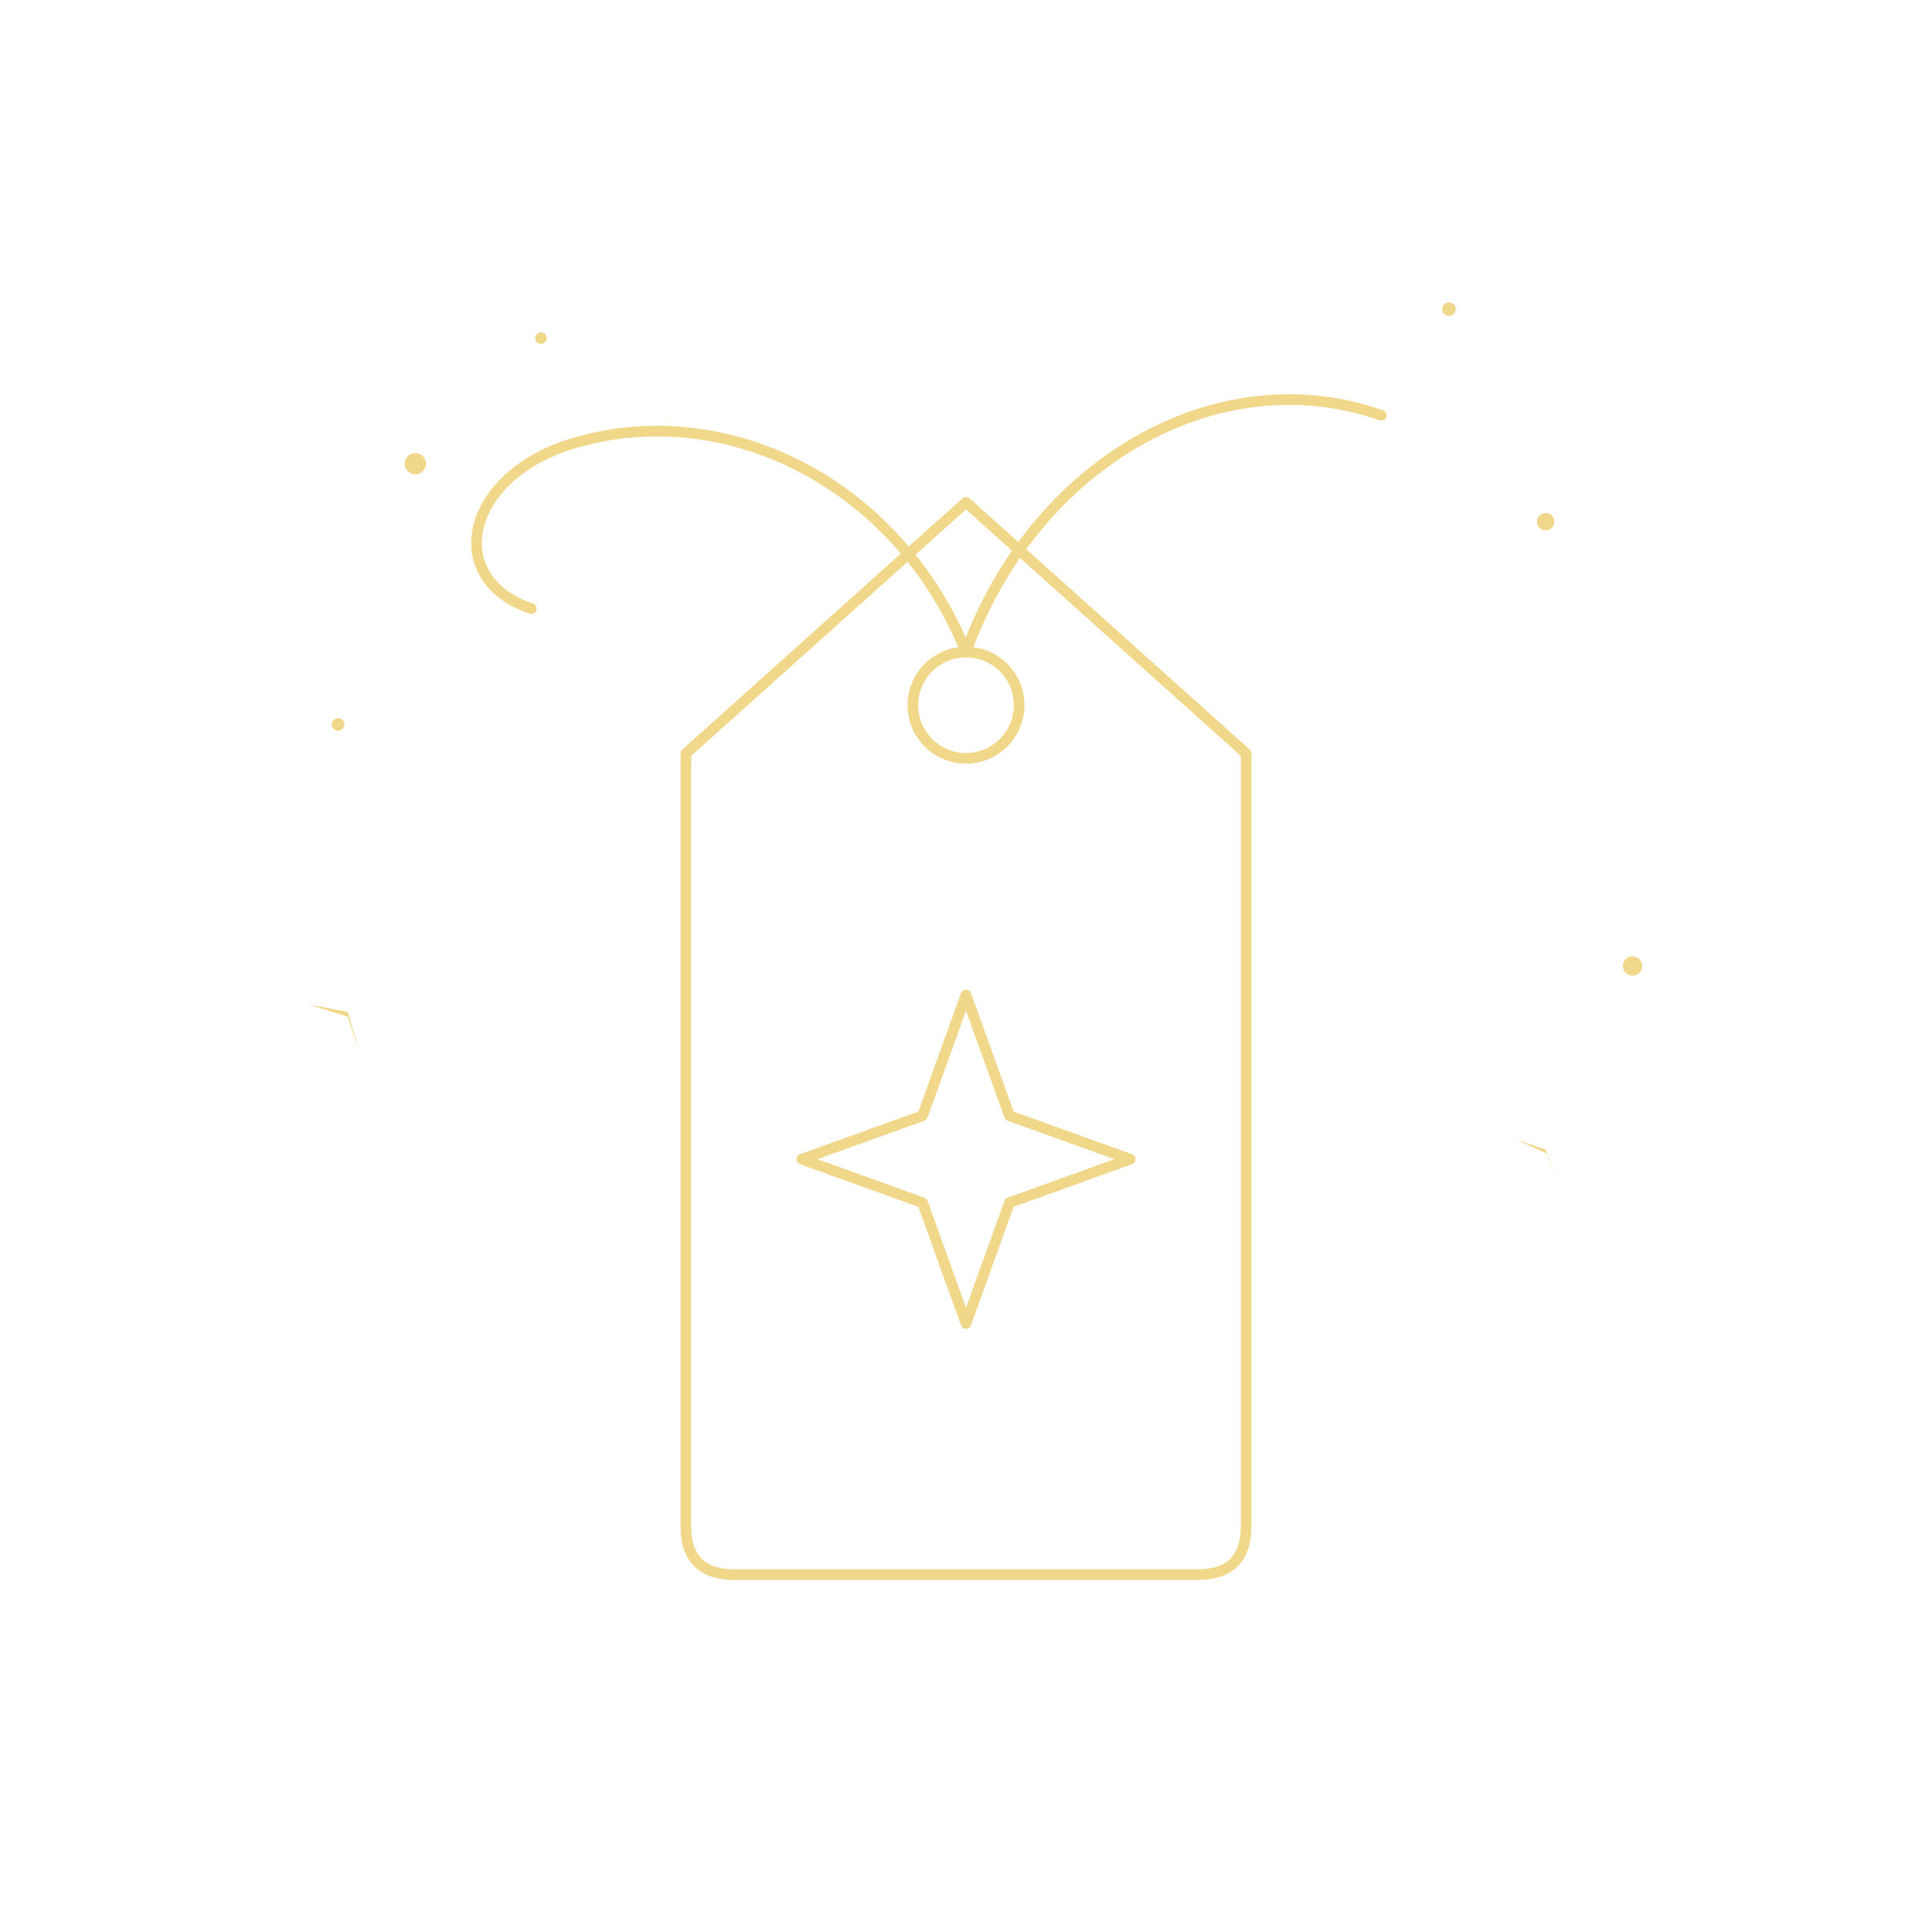
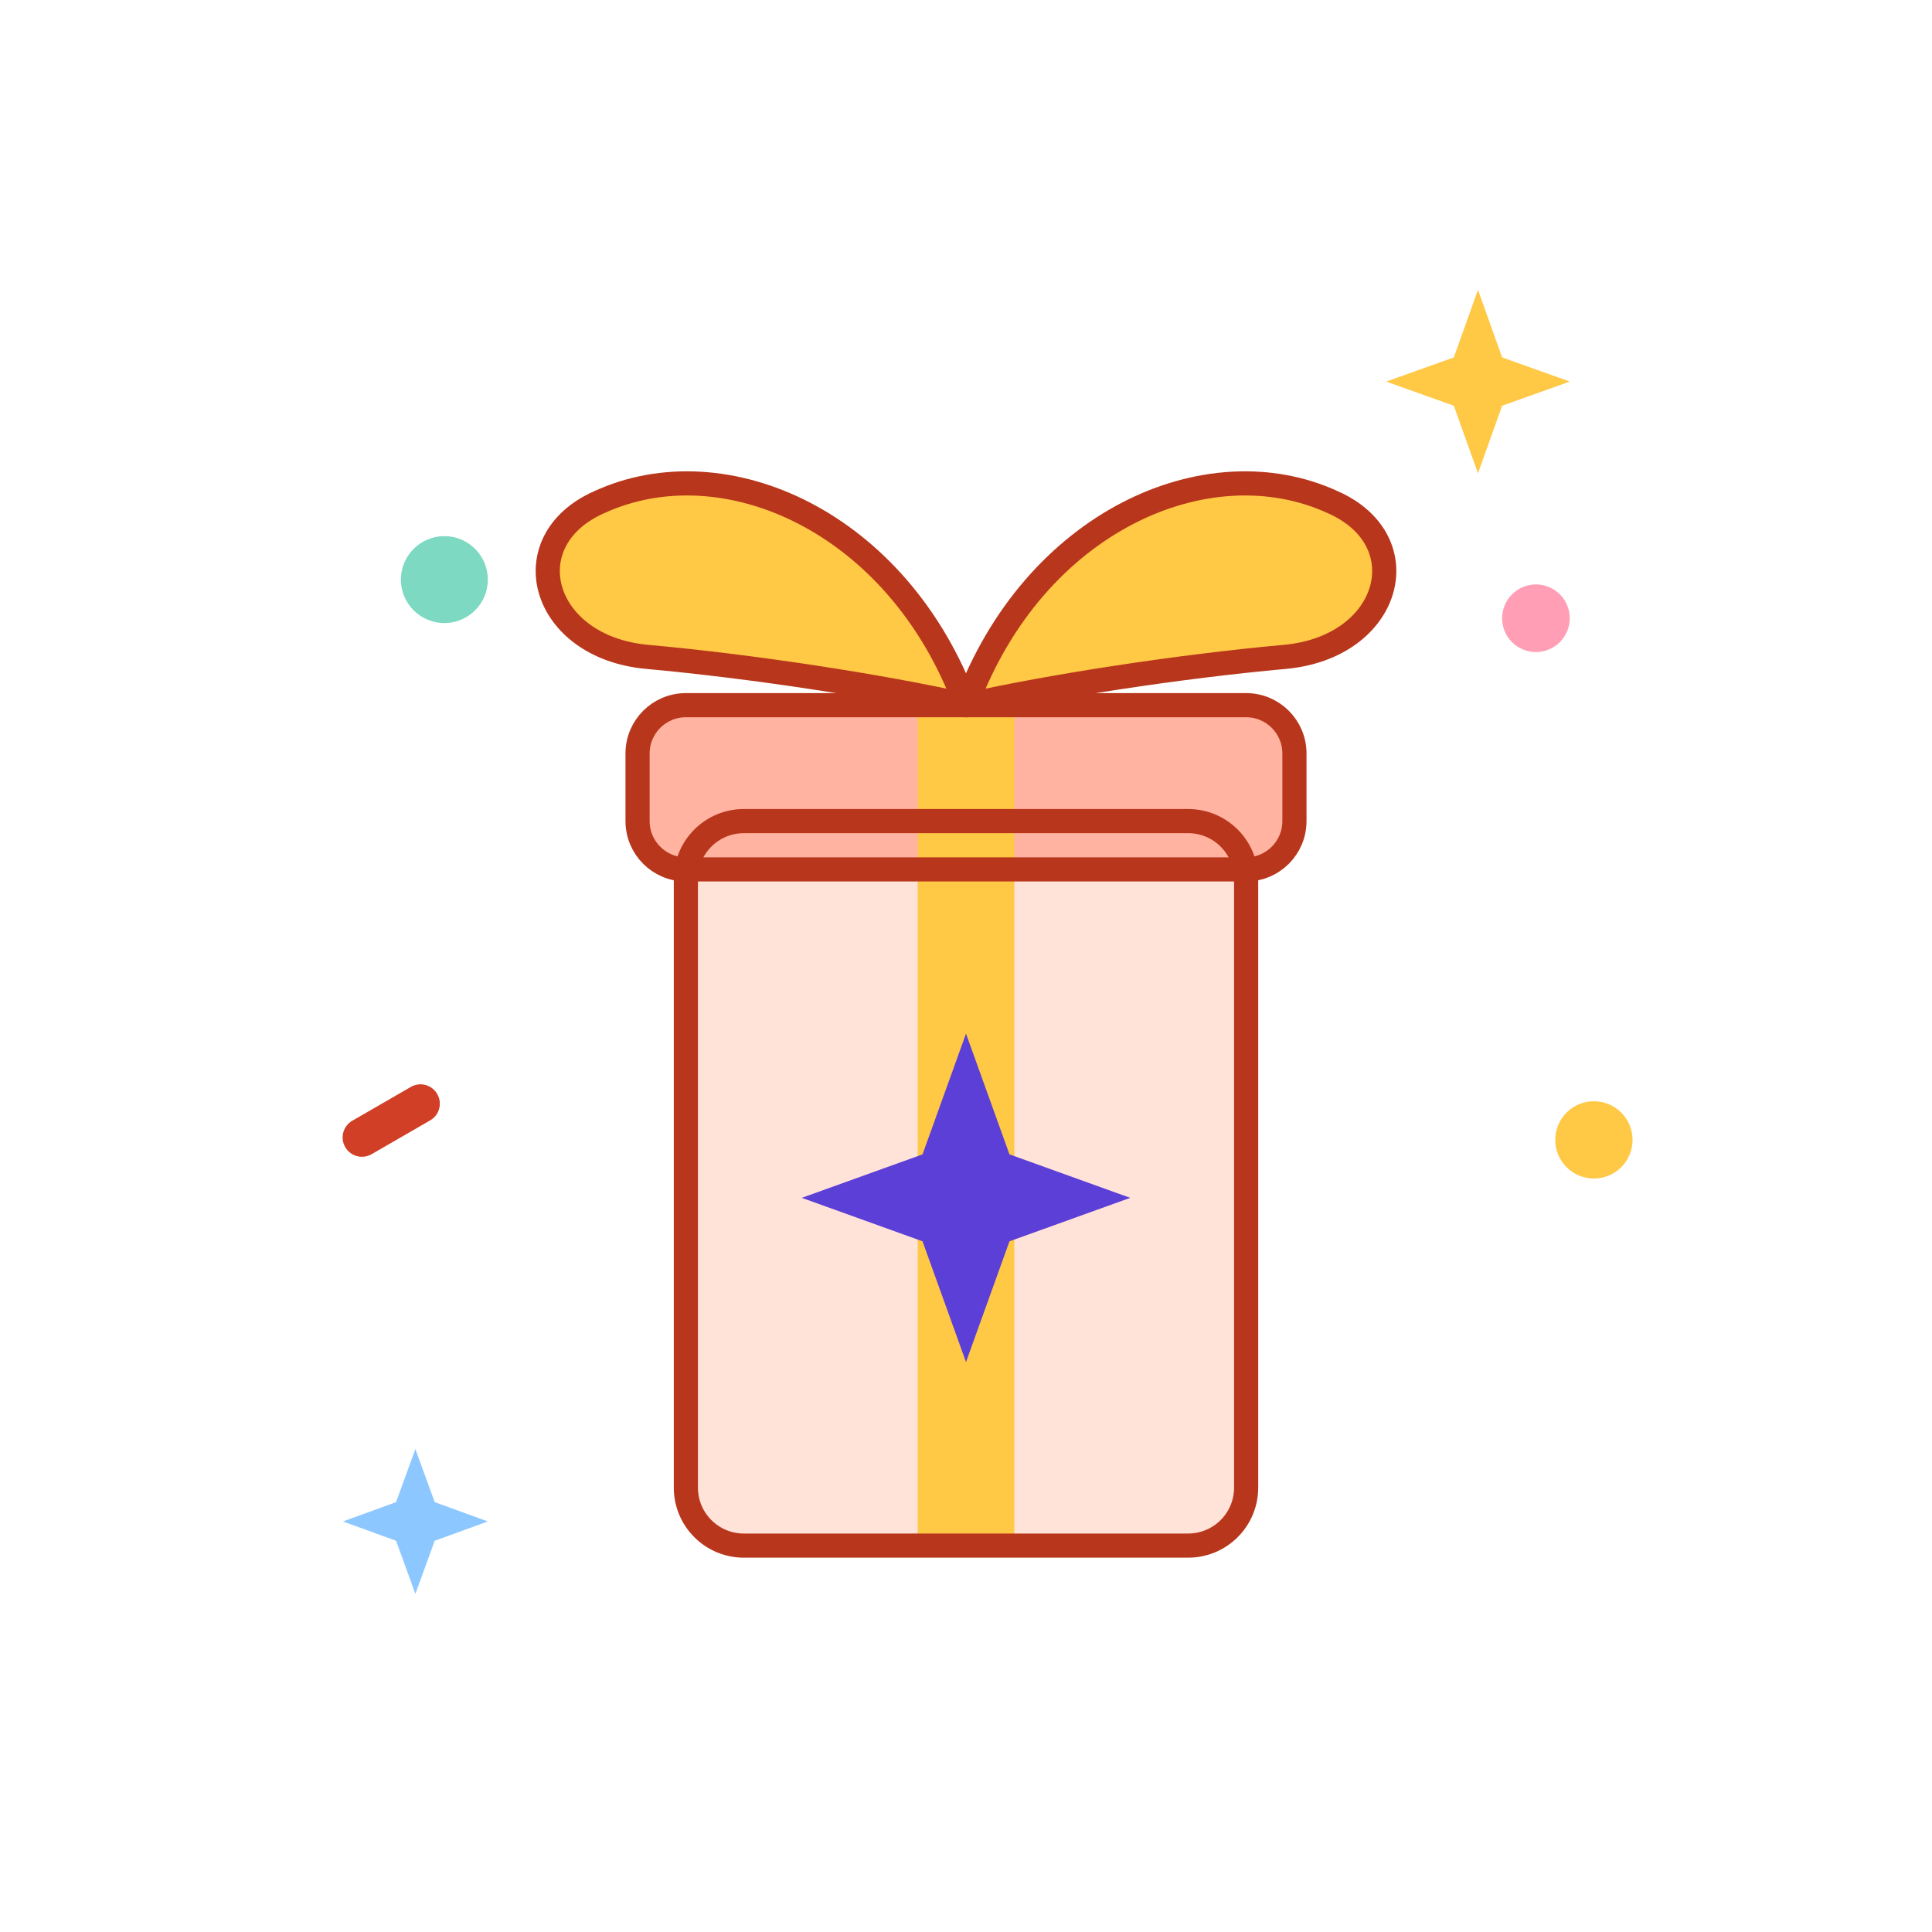
<svg xmlns="http://www.w3.org/2000/svg" viewBox="0 0 400 400" fill="none">
-   <defs>
-     <linearGradient id="g" x1="80" y1="80" x2="320" y2="340">
-       <stop stop-color="#f0d78a" />
-       <stop offset="1" stop-color="#c57a48" />
-     </linearGradient>
-   </defs>
-   <g stroke="url(#g)" stroke-width="2.2" stroke-linejoin="round" stroke-linecap="round">
-     <path d="M142 156 L200 104 L258 156 L258 316 Q258 326 248 326 L152 326 Q142 326 142 316 Z" />
-     <circle cx="200" cy="146" r="11" />
-     <path d="M200 135 C186 100 150 82 118 92 C96 99 92 120 110 126" />
-     <path d="M200 135 C214 96 252 74 286 86" />
-     <path d="M200 206 l9 25 25 9 -25 9 -9 25 -9 -25 -25 -9 25 -9 Z" />
-     <path d="M168 300 L232 300" opacity=".7" />
+   <rect x="142" y="170" width="116" height="150" rx="12" fill="#ffe3d8" />
+   <rect x="132" y="146" width="136" height="34" rx="10" fill="#ffb3a0" />
+   <rect x="190" y="146" width="20" height="174" fill="#ffc845" />
+   <g stroke="#b8361c" stroke-width="5" stroke-linejoin="round" stroke-linecap="round">
+     <rect x="142" y="170" width="116" height="150" rx="12" />
+     <rect x="132" y="146" width="136" height="34" rx="10" />
+     <path d="M200 146 C186 108 150 92 124 104 C106 112 112 134 134 136 C156 138 182 142 200 146 Z" fill="#ffc845" />
+     <path d="M200 146 C214 108 250 92 276 104 C294 112 288 134 266 136 C244 138 218 142 200 146 Z" fill="#ffc845" />
  </g>
-   <g fill="#f0d78a">
-     <circle cx="86" cy="96" r="2.2" />
-     <circle cx="320" cy="108" r="1.8" />
-     <circle cx="300" cy="64" r="1.4" />
-     <circle cx="70" cy="150" r="1.3" />
-     <circle cx="338" cy="200" r="2" />
-     <circle cx="112" cy="70" r="1.2" />
-   </g>
-   <path d="M64 208l8 2.5L74.5 218 72 209.5 64 208zm250 28l6 2 2.2 6-2-5.2L314 236z" fill="#f0d78a" />
+   <path d="M200 214 l9 25 25 9 -25 9 -9 25 -9 -25 -25 -9 25 -9 Z" fill="#5b3fd6" />
+   <circle cx="92" cy="120" r="9" fill="#7ed9c3" />
+   <circle cx="318" cy="128" r="7" fill="#ff9eb5" />
+   <circle cx="330" cy="236" r="8" fill="#ffc845" />
+   <rect x="70" y="228" width="22" height="8" rx="4" transform="rotate(-30 81 232)" fill="#d13f27" />
+   <path d="M306 60l5 14 14 5-14 5-5 14-5-14-14-5 14-5z" fill="#ffc845" />
+   <path d="M86 300l4 11 11 4-11 4-4 11-4-11-11-4 11-4z" fill="#8cc8ff" />
</svg>
